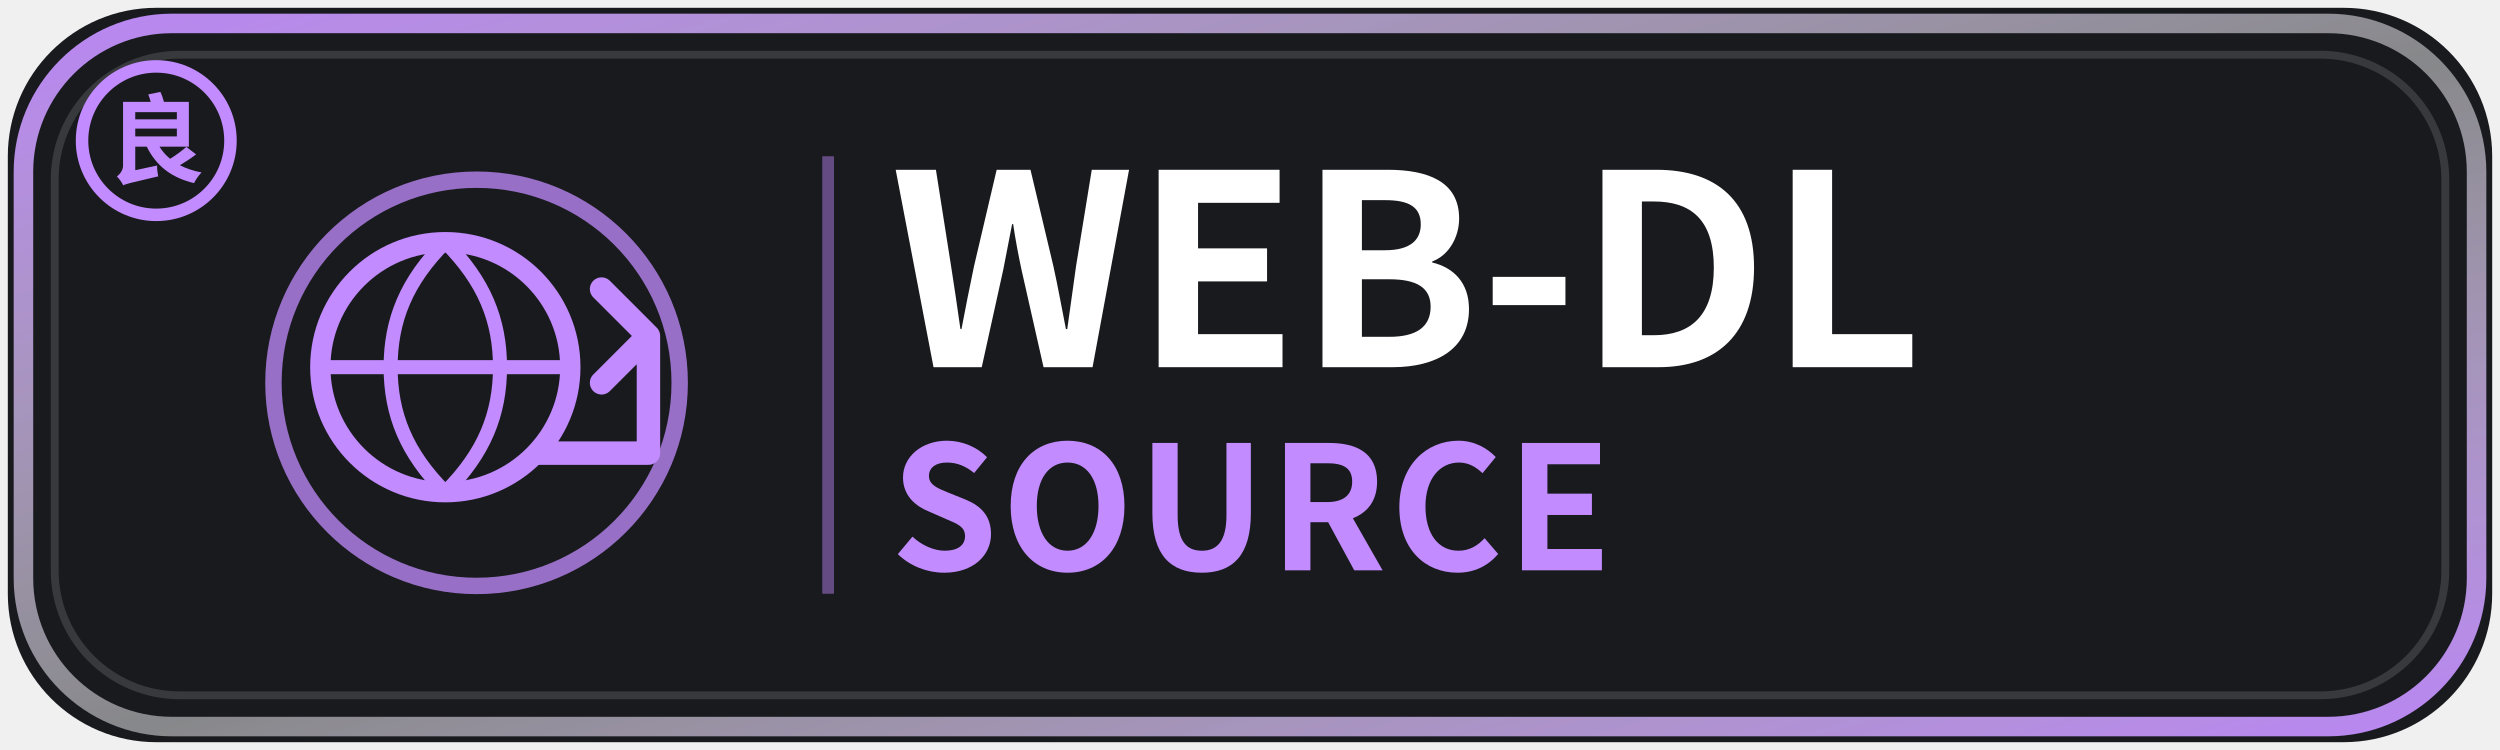
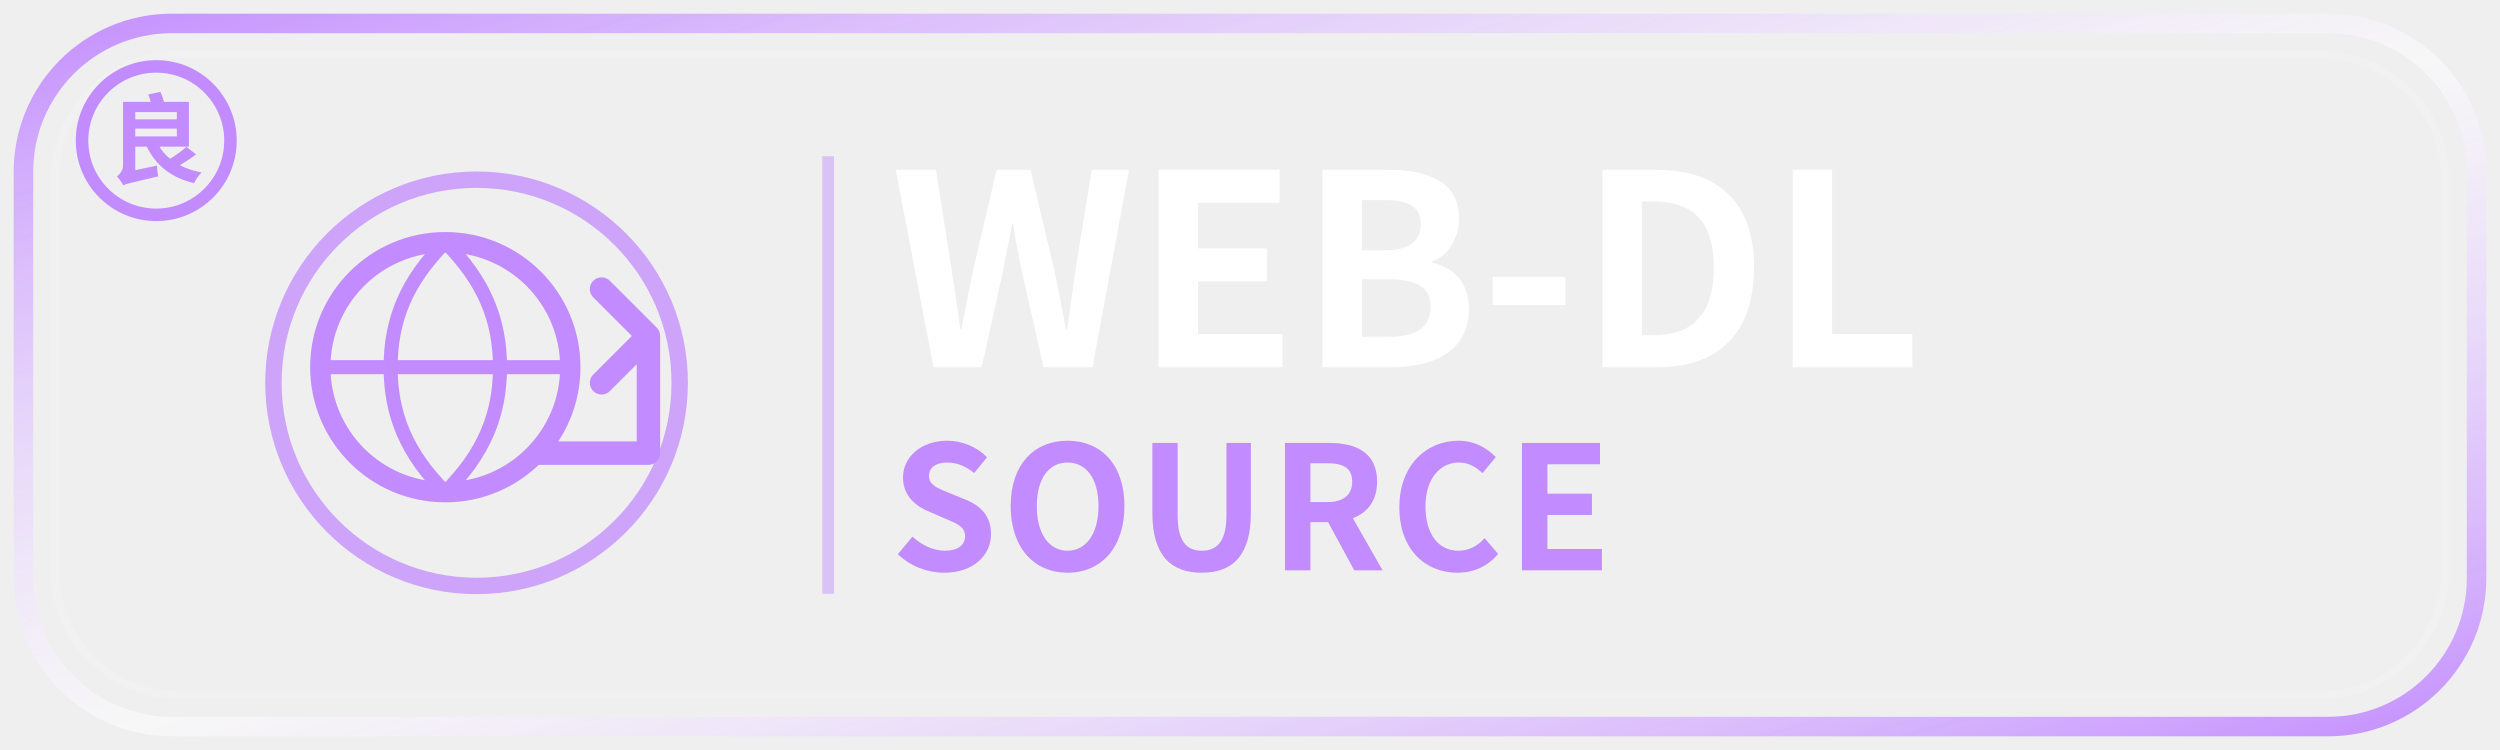
<svg xmlns="http://www.w3.org/2000/svg" width="320" height="96" viewBox="0 0 320 96" preserveAspectRatio="xMidYMid meet" overflow="hidden">
-   <rect x="1" y="1" width="318" height="94" rx="19" fill="#101216" fill-opacity="0.96" />
+   <rect x="0" y="0" width="320" height="96" fill="#000000" fill-opacity="0.004" />
  <defs>
    <linearGradient id="edge" x1="0" y1="0" x2="1" y2="1">
      <stop offset="0" stop-color="#C28BFF" stop-opacity=".95" />
      <stop offset=".52" stop-color="#FFFFFF" stop-opacity=".48" />
      <stop offset="1" stop-color="#C28BFF" stop-opacity=".95" />
    </linearGradient>
  </defs>
  <rect x="3" y="3" width="314" height="90" rx="19" fill="none" stroke="url(#edge)" stroke-width="2.5" />
  <rect x="7" y="7" width="306" height="82" rx="16" fill="none" stroke="#FFFFFF" stroke-opacity=".14" stroke-width="1" />
  <circle cx="20" cy="18" r="9.5" fill="none" stroke="#C28BFF" stroke-width="1.6" />
  <g aria-label="良" fill="#C28BFF" transform="translate(13.75 22.5) scale(0.0125 -0.0125)">
    <path d="M711 483V403H285V483ZM711 578H285V652H711ZM162 -98C191 -82 239 -72 520 -6C514 20 508 71 508 105L285 57V298H403C498 105 651 -19 887 -75C902 -42 937 8 964 34C880 50 806 75 742 108C797 141 857 180 908 219L808 296C765 257 701 210 642 174C598 210 562 251 533 298H834V757H579C570 790 557 829 542 859L418 833C427 810 436 783 443 757H160V105C160 51 122 12 97 -7C117 -26 151 -72 162 -98Z" transform="translate(0 0)" />
  </g>
  <circle cx="61" cy="49" r="26" fill="none" stroke="#C28BFF" stroke-width="2.1" stroke-opacity=".75" />
  <circle cx="57" cy="47" r="16" fill="none" stroke="#C28BFF" stroke-width="2.6" />
  <path d="M41 47h32M57 31c-5 5-7 10-7 16s2 11 7 16M57 31c5 5 7 10 7 16s-2 11-7 16" fill="none" stroke="#C28BFF" stroke-width="1.8" />
  <path d="M69 58h14v-15M83 43l-6-6M83 43l-6 6" fill="none" stroke="#C28BFF" stroke-width="3" stroke-linecap="round" stroke-linejoin="round" />
  <path d="M106 20v56" stroke="#C28BFF" stroke-opacity=".45" stroke-width="1.5" />
  <g aria-label="WEB-DL" fill="#FFFFFF" transform="translate(114 47) scale(0.0341 -0.0341)">
    <path d="M161 0H342L423 367C434 424 445 481 456 537H460C468 481 479 424 491 367L574 0H758L895 741H755L696 379C685 302 674 223 663 143H658C642 223 628 303 611 379L525 741H398L313 379C297 302 281 223 266 143H262C251 223 239 301 227 379L170 741H19Z" transform="translate(0 0)" />
    <path d="M91 0H556V124H239V322H498V446H239V617H545V741H91Z" transform="translate(915 0)" />
    <path d="M91 0H355C518 0 641 69 641 218C641 317 583 374 503 393V397C566 420 604 489 604 558C604 696 488 741 336 741H91ZM239 439V627H327C416 627 460 601 460 536C460 477 420 439 326 439ZM239 114V330H342C444 330 497 299 497 227C497 150 442 114 342 114Z" transform="translate(1530 0)" />
    <path d="M49 233H322V339H49Z" transform="translate(2211 0)" />
    <path d="M91 0H302C521 0 660 124 660 374C660 623 521 741 294 741H91ZM239 120V622H284C423 622 509 554 509 374C509 194 423 120 284 120Z" transform="translate(2581 0)" />
    <path d="M91 0H540V124H239V741H91Z" transform="translate(3295 0)" />
  </g>
  <g aria-label="SOURCE" fill="#C28BFF" transform="translate(114 73) scale(0.022 -0.022)">
    <path d="M312 -14C483 -14 584 89 584 210C584 317 525 375 435 412L338 451C275 477 223 496 223 549C223 598 263 627 328 627C390 627 439 604 486 566L561 658C501 719 415 754 328 754C179 754 72 660 72 540C72 432 148 372 223 342L321 299C387 271 433 254 433 199C433 147 392 114 315 114C250 114 179 147 127 196L42 94C114 24 213 -14 312 -14Z" transform="translate(0 0)" />
    <path d="M385 -14C581 -14 716 133 716 374C716 614 581 754 385 754C189 754 54 614 54 374C54 133 189 -14 385 -14ZM385 114C275 114 206 216 206 374C206 532 275 627 385 627C495 627 565 532 565 374C565 216 495 114 385 114Z" transform="translate(644.4545 0)" />
    <path d="M376 -14C556 -14 661 88 661 333V741H519V320C519 166 462 114 376 114C289 114 235 166 235 320V741H88V333C88 88 194 -14 376 -14Z" transform="translate(1434.909 0)" />
    <path d="M239 397V623H335C430 623 482 596 482 516C482 437 430 397 335 397ZM494 0H659L486 303C571 336 627 405 627 516C627 686 504 741 348 741H91V0H239V280H342Z" transform="translate(2203.364 0)" />
    <path d="M392 -14C489 -14 568 24 629 95L550 187C511 144 462 114 398 114C281 114 206 211 206 372C206 531 289 627 401 627C457 627 500 601 538 565L615 659C567 709 493 754 398 754C211 754 54 611 54 367C54 120 206 -14 392 -14Z" transform="translate(2905.818 0)" />
    <path d="M91 0H556V124H239V322H498V446H239V617H545V741H91Z" transform="translate(3582.273 0)" />
  </g>
</svg>
